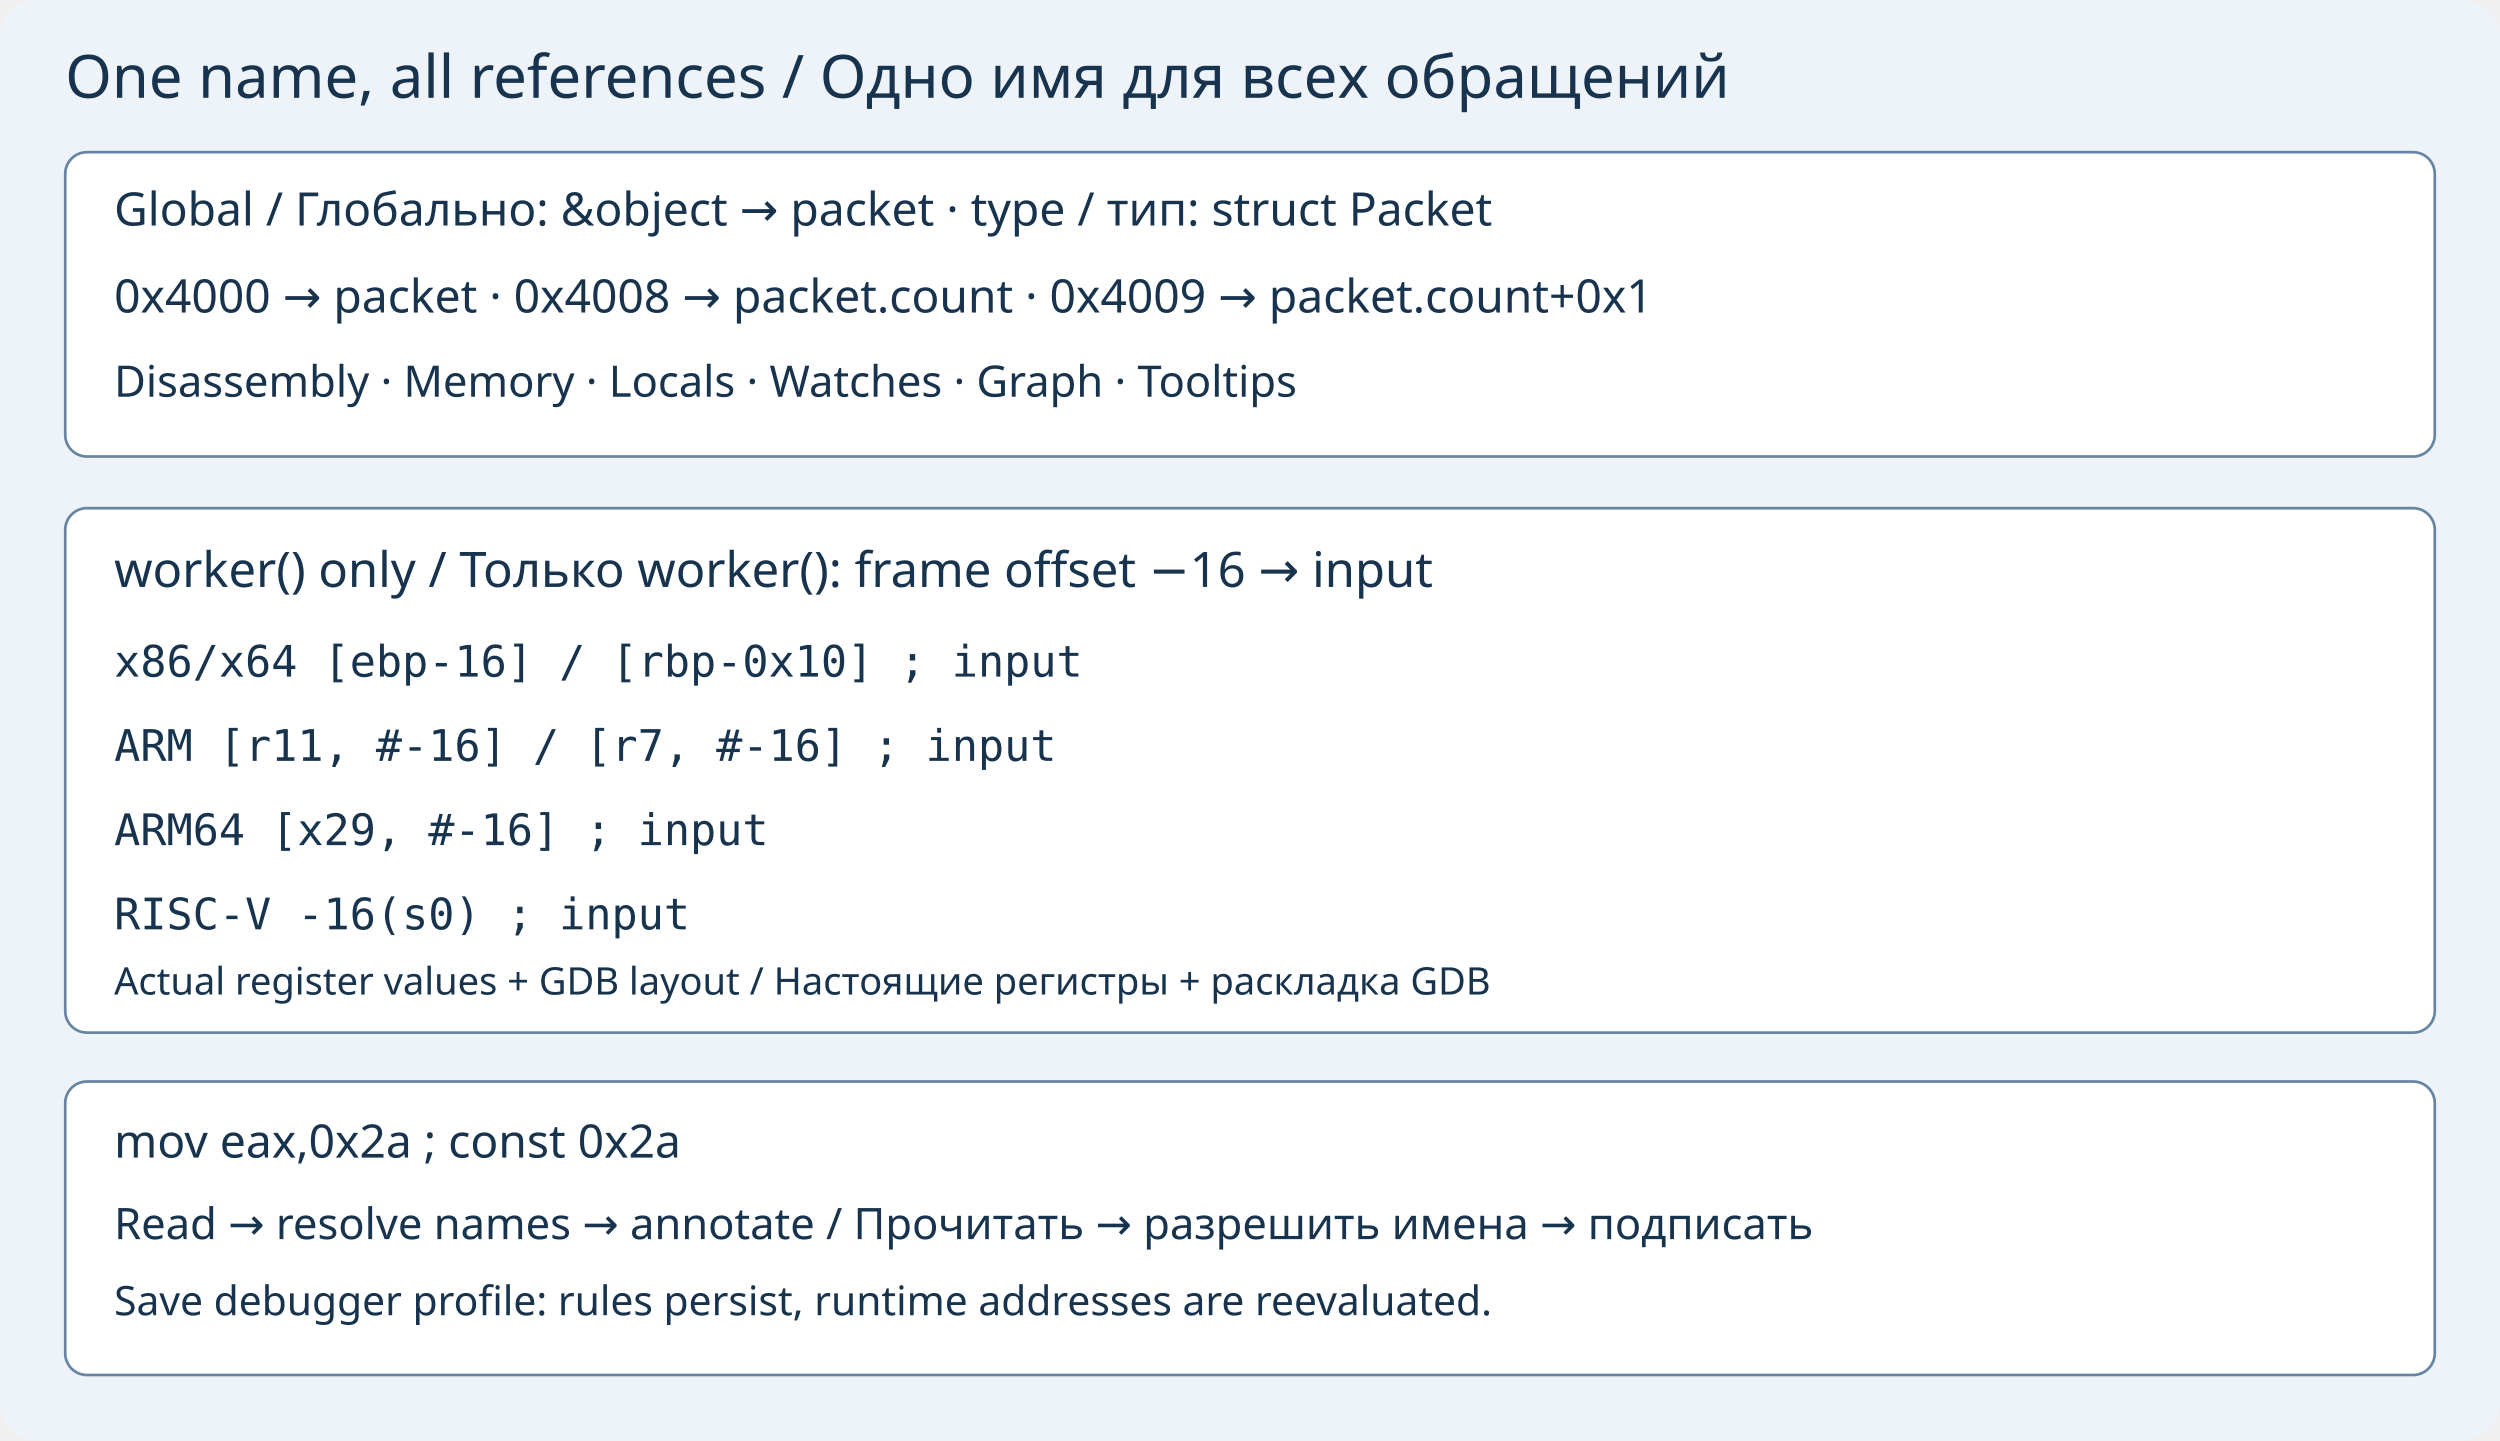
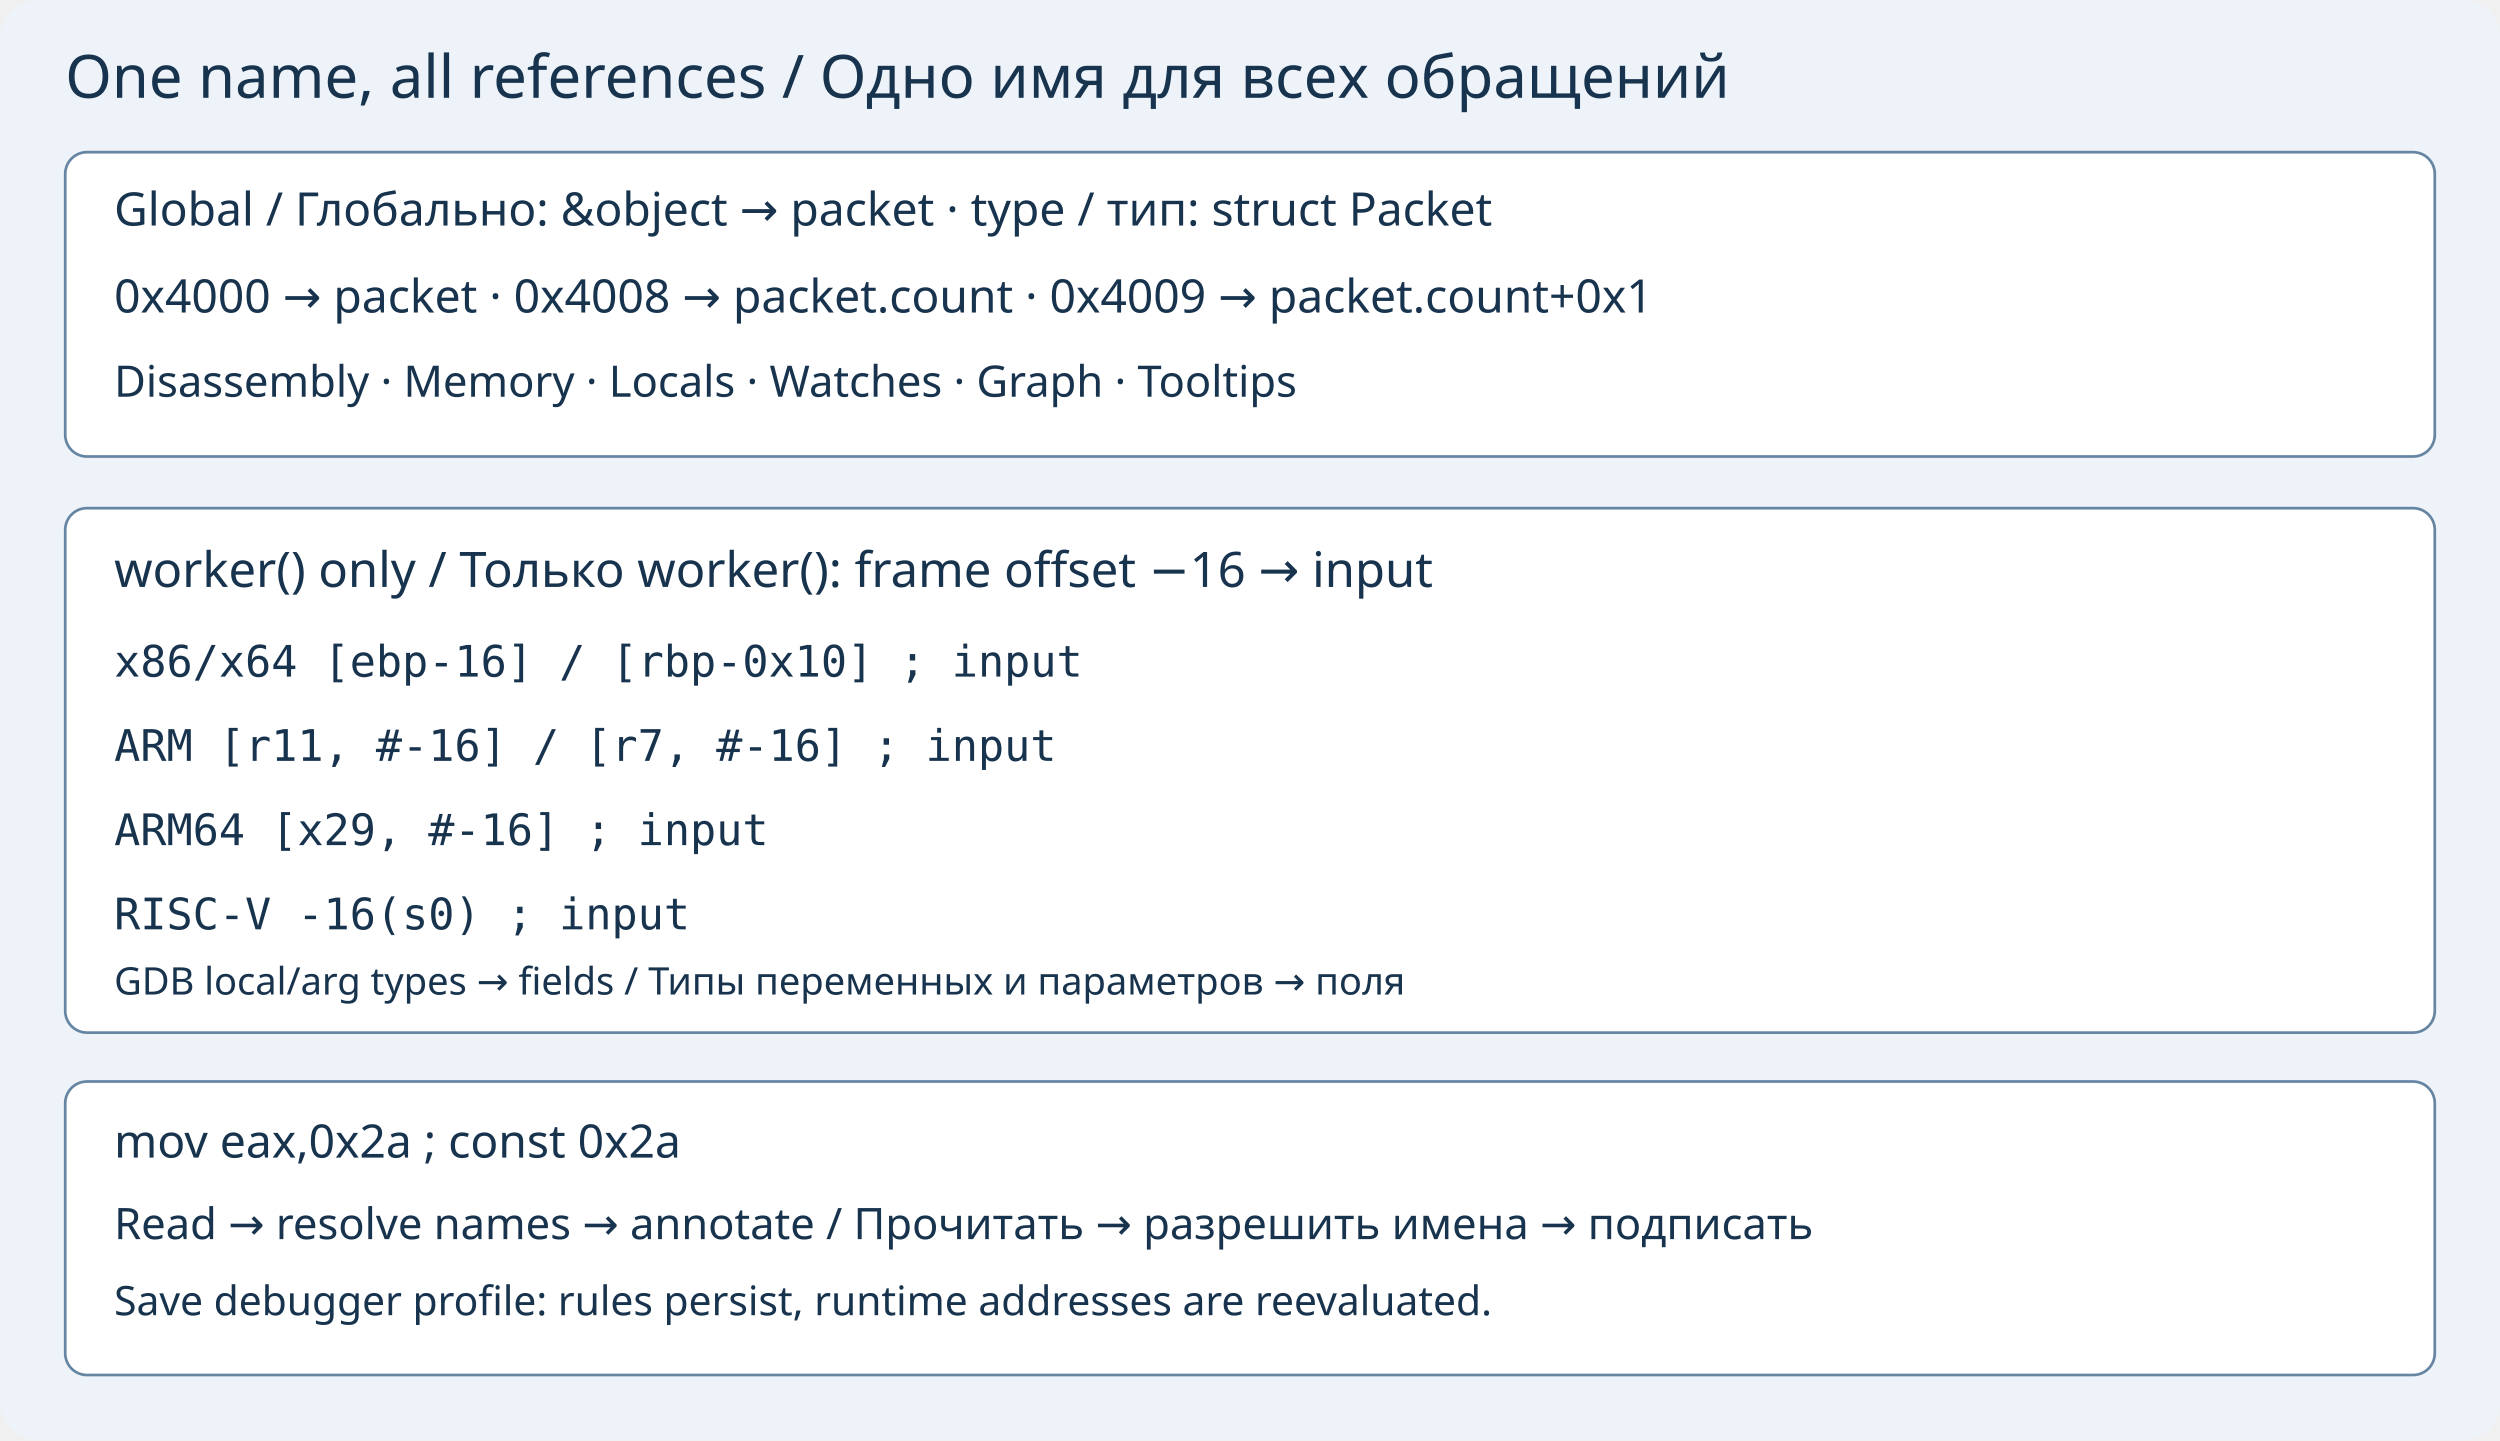
<svg xmlns="http://www.w3.org/2000/svg" width="920" height="530" viewBox="0 0 920 530" role="img" aria-labelledby="title desc">
  <rect width="920" height="530" rx="14" fill="#edf3f9" />
  <g font-family="sans-serif" fill="#17334d">
    <text x="24" y="36" font-size="22">One name, all references / Одно имя для всех обращений</text>
    <rect x="24" y="56" width="872" height="112" rx="8" fill="#fff" stroke="#6685a3" />
    <text x="42" y="83" font-size="17">Global / Глобально: &amp;object → packet · type / тип: struct Packet</text>
    <text x="42" y="115" font-size="17">0x4000 → packet · 0x4008 → packet.count · 0x4009 → packet.count+0x1</text>
    <text x="42" y="146" font-size="16">Disassembly · Memory · Locals · Watches · Graph · Tooltips</text>
    <rect x="24" y="187" width="872" height="193" rx="8" fill="#fff" stroke="#6685a3" />
    <text x="42" y="216" font-size="18">worker() only / Только worker(): frame offset −16 → input</text>
    <g font-family="monospace" font-size="16">
      <text x="42" y="249">x86/x64   [ebp-16] / [rbp-0x10]     ; input</text>
      <text x="42" y="280">ARM       [r11, #-16] / [r7, #-16]  ; input</text>
      <text x="42" y="311">ARM64     [x29, #-16]              ; input</text>
      <text x="42" y="342">RISC-V    -16(s0)                 ; input</text>
    </g>
-     <text x="42" y="366" font-size="14">Actual register values + GDB layout / Настоящие регистры + раскладка GDB</text>
+     <text x="42" y="366" font-size="14">GDB local/arg types → fields / Типы переменных и параметров → поля</text>
    <rect x="24" y="398" width="872" height="108" rx="8" fill="#fff" stroke="#6685a3" />
    <text x="42" y="426" font-size="17">mov eax,0x2a  ; const 0x2a</text>
    <text x="42" y="456" font-size="16">Read → resolve names → annotate / Прочитать → разрешить имена → подписать</text>
    <text x="42" y="484" font-size="15">Save debugger profile: rules persist, runtime addresses are reevaluated.</text>
  </g>
</svg>
